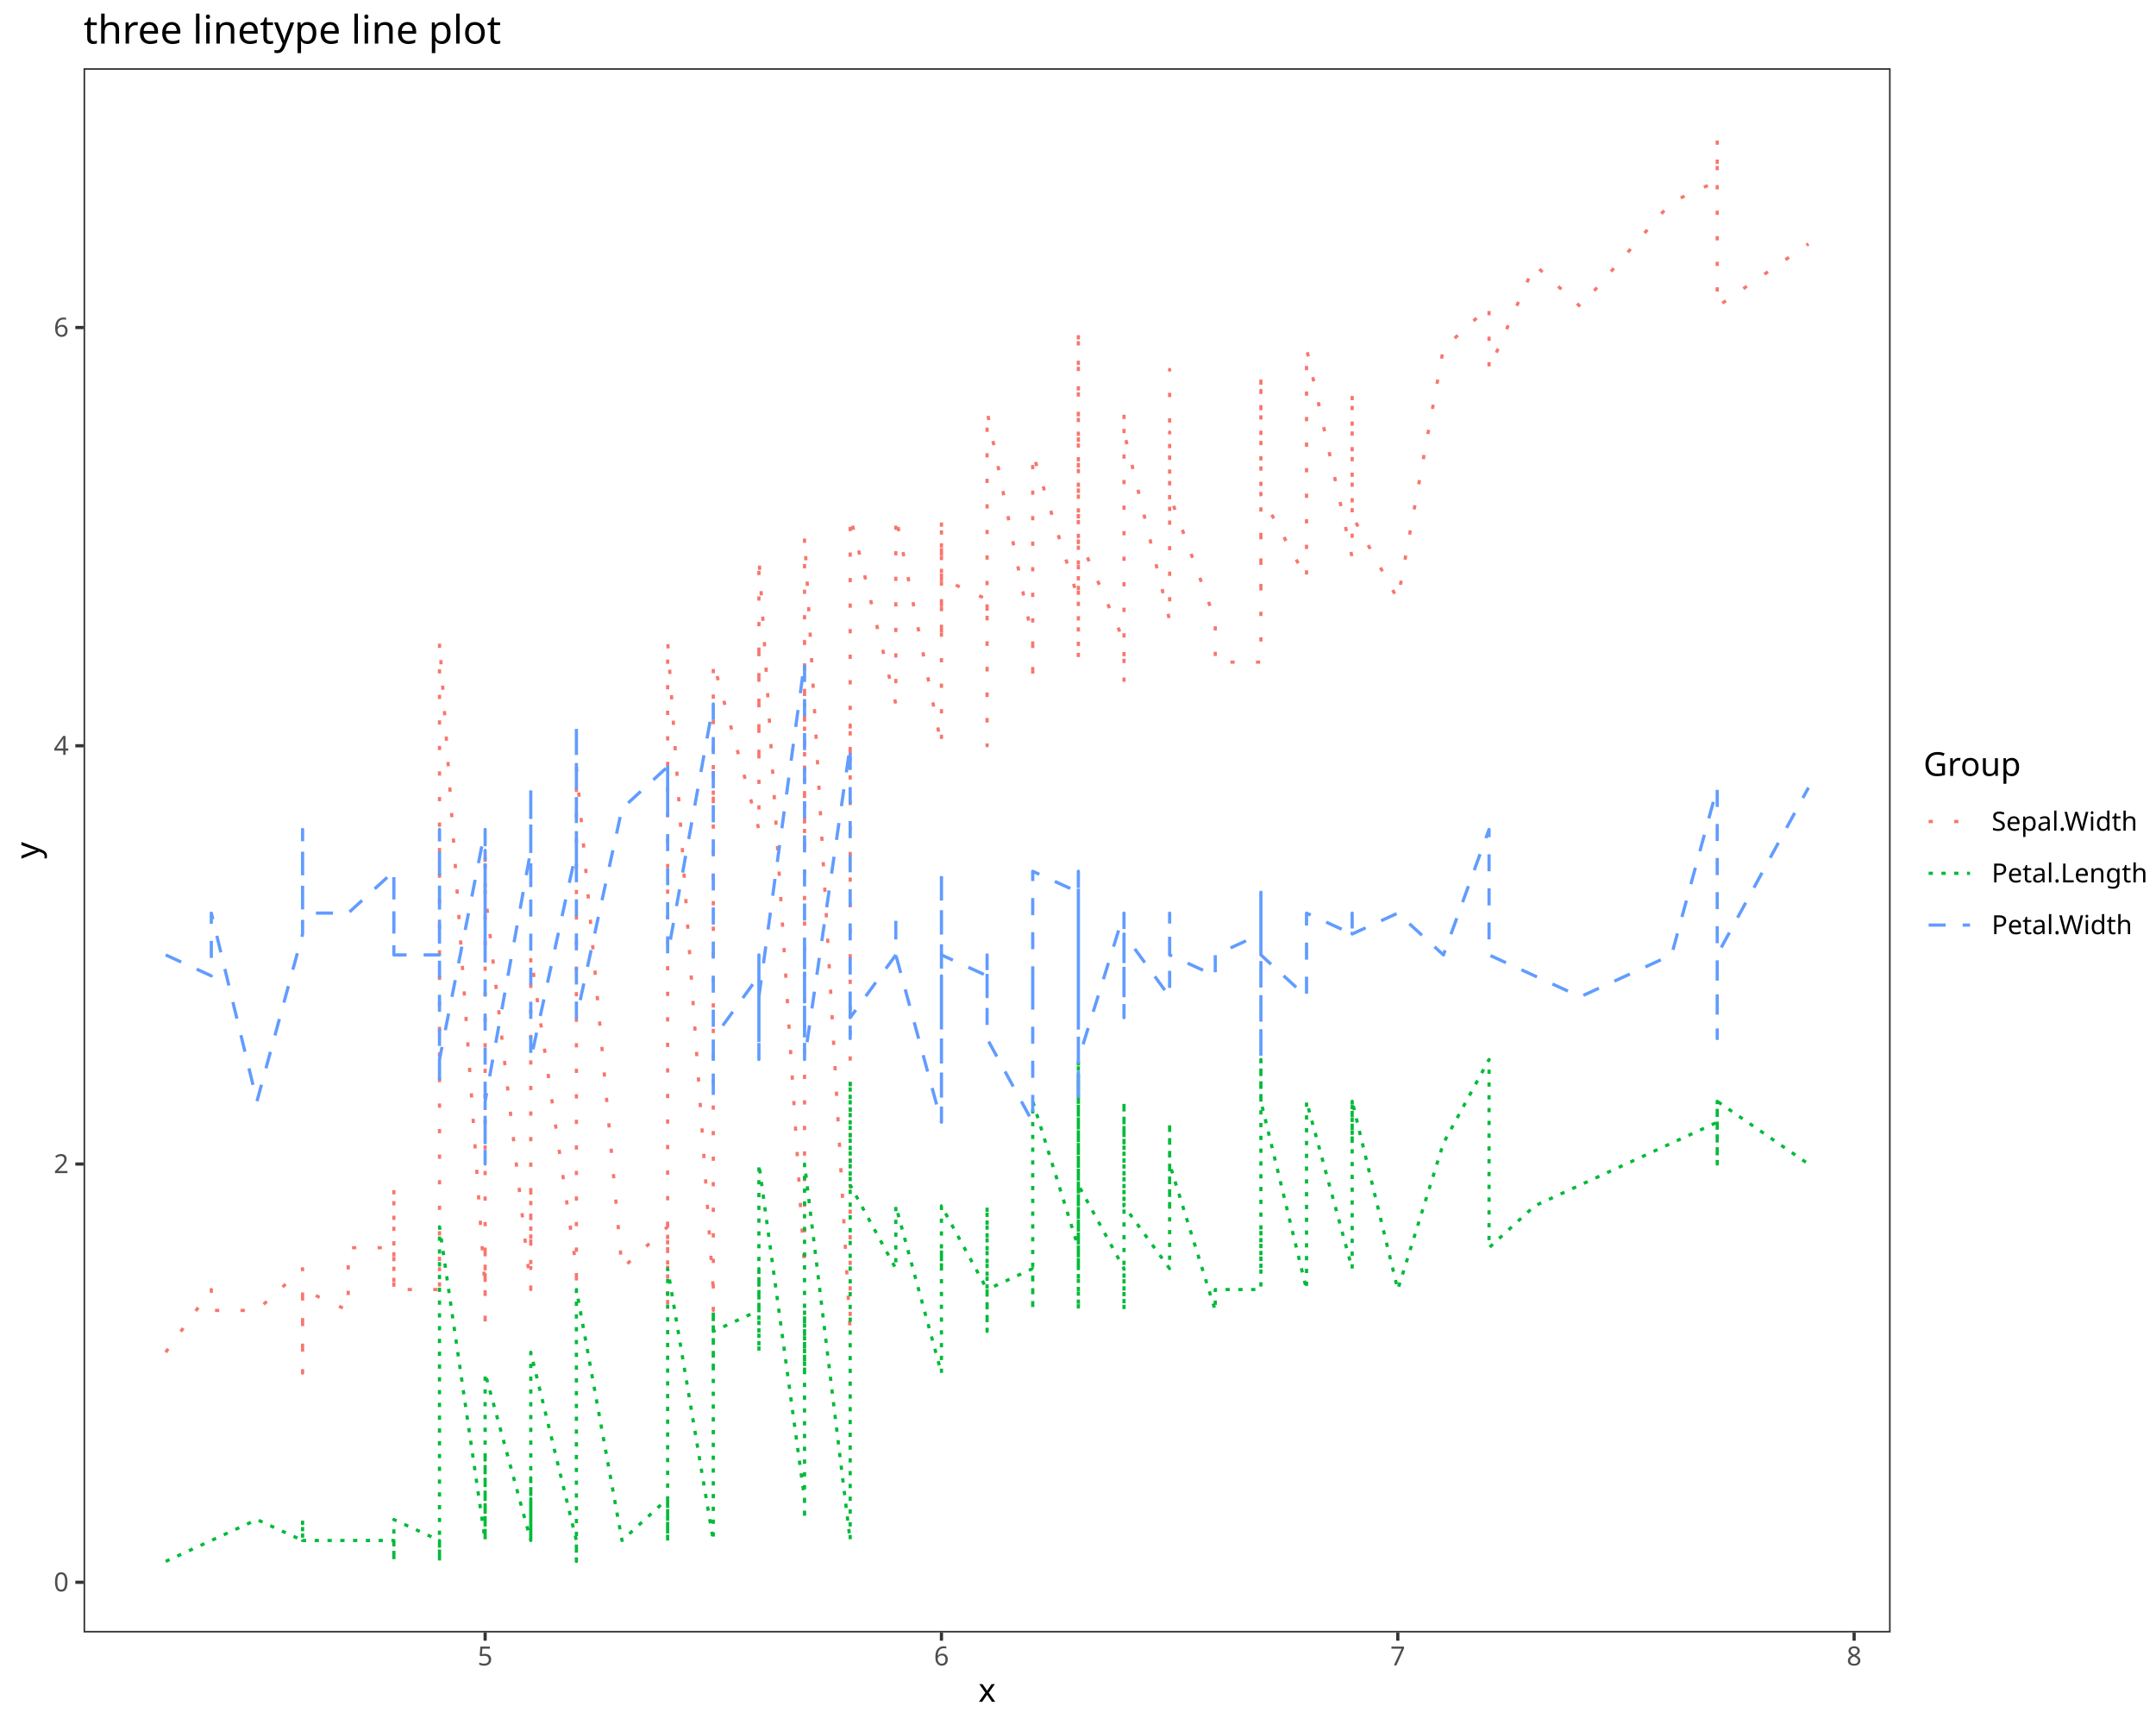
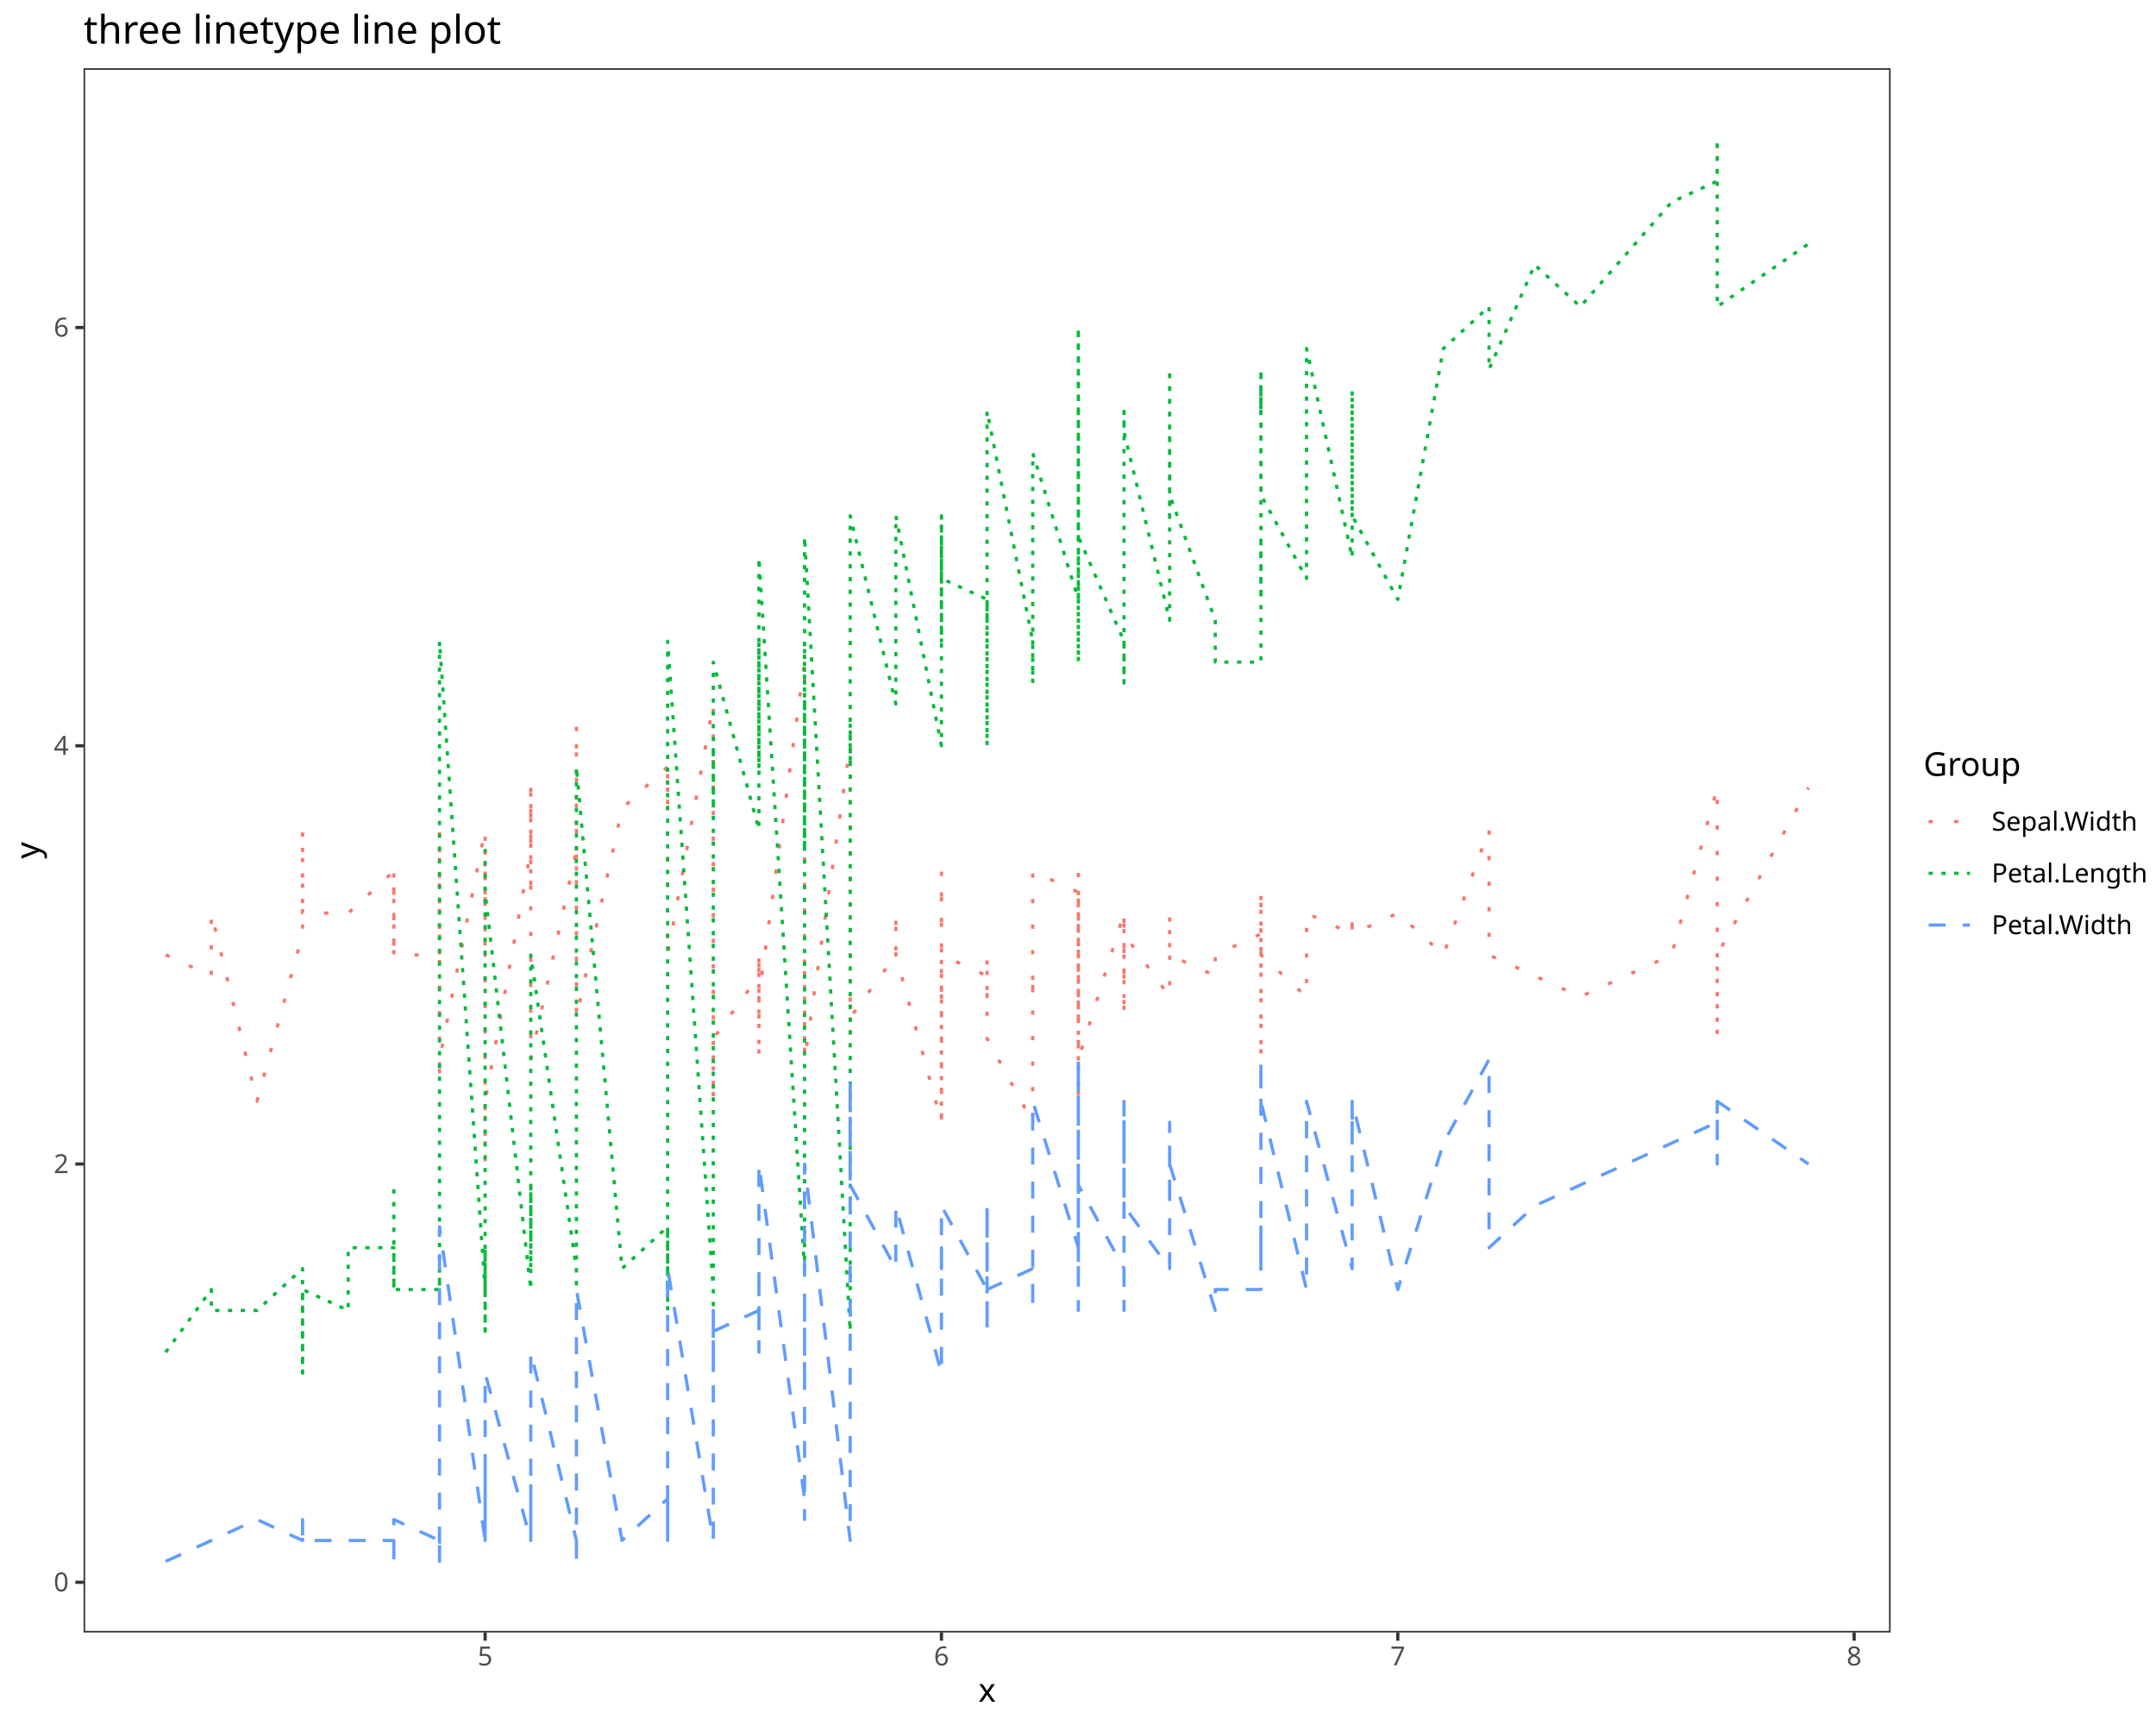
<svg xmlns="http://www.w3.org/2000/svg" class="svglite" data-engine-version="2.0" width="720.00pt" height="576.00pt" viewBox="0 0 720.00 576.00">
  <defs>
    <style type="text/css">
    .svglite line, .svglite polyline, .svglite polygon, .svglite path, .svglite rect, .svglite circle {
      fill: none;
      stroke: #000000;
      stroke-linecap: round;
      stroke-linejoin: round;
      stroke-miterlimit: 10.00;
    }
  </style>
  </defs>
  <rect width="100%" height="100%" style="stroke: none; fill: #FFFFFF;" />
  <defs>
    <clipPath id="cpMC4wMHw3MjAuMDB8MC4wMHw1NzYuMDA=">
      <rect x="0.00" y="0.00" width="720.00" height="576.00" />
    </clipPath>
  </defs>
  <g clip-path="url(#cpMC4wMHw3MjAuMDB8MC4wMHw1NzYuMDA=)">
    <rect x="0.00" y="0.00" width="720.00" height="576.00" style="stroke-width: 1.07; stroke: #FFFFFF; fill: #FFFFFF;" />
  </g>
  <defs>
    <clipPath id="cpMjcuOTB8NjMxLjM4fDIyLjc4fDU0NS4xMQ==">
      <rect x="27.90" y="22.78" width="603.48" height="522.33" />
    </clipPath>
  </defs>
  <g clip-path="url(#cpMjcuOTB8NjMxLjM4fDIyLjc4fDU0NS4xMQ==)">
    <rect x="27.90" y="22.78" width="603.48" height="522.33" style="stroke-width: 1.07; stroke: none; fill: #FFFFFF;" />
-     <polyline points="55.33,451.54 70.57,430.59 70.57,437.57 70.57,437.57 85.81,437.57 101.05,423.61 101.05,430.59 101.05,458.52 101.05,430.59 116.29,437.57 116.29,416.63 131.53,416.63 131.53,430.59 131.53,395.68 131.53,416.63 131.53,430.59 146.77,430.59 146.77,423.61 146.77,423.61 146.77,430.59 146.77,297.91 146.77,214.12 162.01,430.59 162.01,423.61 162.01,416.63 162.01,416.63 162.01,444.56 162.01,437.57 162.01,416.63 162.01,430.59 162.01,283.95 162.01,297.91 177.25,430.59 177.25,430.59 177.25,423.61 177.25,423.61 177.25,409.64 177.25,423.61 177.25,395.68 177.25,416.63 177.25,318.86 192.49,423.61 192.49,430.59 192.49,423.61 192.49,256.02 207.72,423.61 222.96,409.64 222.96,423.61 222.96,437.57 222.96,409.64 222.96,423.61 222.96,214.12 238.20,430.59 238.20,437.57 238.20,249.03 238.20,263.00 238.20,269.98 238.20,249.03 238.20,221.10 253.44,276.96 253.44,214.12 253.44,256.02 253.44,242.05 253.44,235.07 253.44,186.19 268.68,423.61 268.68,409.64 268.68,214.12 268.68,283.95 268.68,235.07 268.68,235.07 268.68,242.05 268.68,179.20 283.92,444.56 283.92,242.05 283.92,256.02 283.92,249.03 283.92,172.22 283.92,172.22 283.92,172.22 299.16,235.07 299.16,193.17 299.16,172.22 314.40,249.03 314.40,214.12 314.40,172.22 314.40,214.12 314.40,179.20 314.40,193.17 329.64,200.15 329.64,249.03 329.64,200.15 329.64,207.13 329.64,186.19 329.64,137.30 344.88,214.12 344.88,228.08 344.88,193.17 344.88,151.27 360.12,200.15 360.12,186.19 360.12,221.10 360.12,109.37 360.12,137.30 360.12,186.19 360.12,172.22 360.12,137.30 360.12,179.20 375.36,214.12 375.36,228.08 375.36,158.25 375.36,158.25 375.36,137.30 375.36,137.30 375.36,144.29 390.60,207.13 390.60,123.34 390.60,172.22 390.60,144.29 390.60,165.24 405.84,207.13 405.84,221.10 421.08,221.10 421.08,179.20 421.08,200.15 421.08,123.34 421.08,130.32 421.08,137.30 421.08,130.32 421.08,165.24 436.32,193.17 436.32,144.29 436.32,116.36 451.56,186.19 451.56,130.32 451.56,151.27 451.56,172.22 466.80,200.15 482.03,116.36 497.27,102.39 497.27,109.37 497.27,123.34 512.51,88.42 527.75,102.39 558.23,67.47 573.47,60.49 573.47,46.53 573.47,60.49 573.47,102.39 603.95,81.44 " style="stroke-width: 1.07; stroke: #F8766D; stroke-dasharray: 1.42,7.11; stroke-linecap: butt;" />
-     <polyline points="55.33,521.37 70.57,514.39 70.57,514.39 70.57,514.39 85.81,507.40 101.05,514.39 101.05,507.40 101.05,514.39 101.05,514.39 116.29,514.39 116.29,514.39 131.53,514.39 131.53,521.37 131.53,514.39 131.53,514.39 131.53,507.40 146.77,514.39 146.77,521.37 146.77,514.39 146.77,521.37 146.77,458.52 146.77,409.64 162.01,514.39 162.01,514.39 162.01,514.39 162.01,500.42 162.01,514.39 162.01,507.40 162.01,486.46 162.01,514.39 162.01,458.52 162.01,458.52 177.25,514.39 177.25,507.40 177.25,507.40 177.25,500.42 177.25,493.44 177.25,514.39 177.25,500.42 177.25,514.39 177.25,451.54 192.49,514.39 192.49,514.39 192.49,521.37 192.49,430.59 207.72,514.39 222.96,500.42 222.96,514.39 222.96,500.42 222.96,514.39 222.96,500.42 222.96,423.61 238.20,514.39 238.20,514.39 238.20,437.57 238.20,451.54 238.20,458.52 238.20,437.57 238.20,444.56 253.44,437.57 253.44,423.61 253.44,451.54 253.44,437.57 253.44,437.57 253.44,388.69 268.68,500.42 268.68,507.40 268.68,437.57 268.68,458.52 268.68,444.56 268.68,437.57 268.68,437.57 268.68,388.69 283.92,514.39 283.92,458.52 283.92,444.56 283.92,444.56 283.92,395.68 283.92,360.76 283.92,395.68 299.16,423.61 299.16,402.66 299.16,402.66 314.40,458.52 314.40,423.61 314.40,416.63 314.40,416.63 314.40,423.61 314.40,402.66 329.64,430.59 329.64,437.57 329.64,444.56 329.64,430.59 329.64,402.66 329.64,430.59 344.88,423.61 344.88,437.57 344.88,402.66 344.88,367.74 360.12,416.63 360.12,423.61 360.12,437.57 360.12,353.78 360.12,402.66 360.12,402.66 360.12,423.61 360.12,360.76 360.12,395.68 375.36,423.61 375.36,437.57 375.36,395.68 375.36,367.74 375.36,381.71 375.36,374.73 375.36,402.66 390.60,423.61 390.60,374.73 390.60,388.69 390.60,402.66 390.60,388.69 405.84,437.57 405.84,430.59 421.08,430.59 421.08,409.64 421.08,423.61 421.08,402.66 421.08,381.71 421.08,360.76 421.08,353.78 421.08,367.74 436.32,430.59 436.32,381.71 436.32,367.74 451.56,423.61 451.56,367.74 451.56,381.71 451.56,367.74 466.80,430.59 482.03,381.71 497.27,353.78 497.27,402.66 497.27,416.63 512.51,402.66 527.75,395.68 558.23,381.71 573.47,374.73 573.47,367.74 573.47,388.69 573.47,367.74 603.95,388.69 " style="stroke-width: 1.07; stroke: #00BA38; stroke-dasharray: 1.42,2.85; stroke-linecap: butt;" />
-     <polyline points="55.33,318.86 70.57,325.85 70.57,318.86 70.57,304.90 85.81,367.74 101.05,311.88 101.05,290.93 101.05,276.96 101.05,304.90 116.29,304.90 116.29,304.90 131.53,290.93 131.53,318.86 131.53,290.93 131.53,311.88 131.53,318.86 146.77,318.86 146.77,311.88 146.77,311.88 146.77,276.96 146.77,360.76 146.77,353.78 162.01,276.96 162.01,290.93 162.01,318.86 162.01,290.93 162.01,304.90 162.01,283.95 162.01,283.95 162.01,297.91 162.01,388.69 162.01,367.74 177.25,283.95 177.25,283.95 177.25,263.00 177.25,269.98 177.25,297.91 177.25,290.93 177.25,263.00 177.25,263.00 177.25,353.78 192.49,283.95 192.49,290.93 192.49,242.05 192.49,339.81 207.72,269.98 222.96,256.02 222.96,269.98 222.96,256.02 222.96,290.93 222.96,290.93 222.96,318.86 238.20,235.07 238.20,283.95 238.20,367.74 238.20,360.76 238.20,360.76 238.20,353.78 238.20,346.80 253.44,325.85 253.44,318.86 253.44,353.78 253.44,318.86 253.44,339.81 253.44,332.83 268.68,221.10 268.68,263.00 268.68,332.83 268.68,346.80 268.68,318.86 268.68,325.85 268.68,332.83 268.68,353.78 283.92,249.03 283.92,339.81 283.92,339.81 283.92,346.80 283.92,339.81 283.92,332.83 283.92,339.81 299.16,318.86 299.16,304.90 299.16,318.86 314.40,374.73 314.40,325.85 314.40,339.81 314.40,290.93 314.40,374.73 314.40,318.86 329.64,325.85 329.64,332.83 329.64,332.83 329.64,318.86 329.64,318.86 329.64,346.80 344.88,374.73 344.88,325.85 344.88,332.83 344.88,290.93 360.12,297.91 360.12,353.78 360.12,367.74 360.12,297.91 360.12,325.85 360.12,339.81 360.12,332.83 360.12,290.93 360.12,353.78 375.36,304.90 375.36,325.85 375.36,339.81 375.36,304.90 375.36,332.83 375.36,332.83 375.36,311.88 390.60,332.83 390.60,318.86 390.60,304.90 390.60,318.86 390.60,318.86 405.84,325.85 405.84,318.86 421.08,311.88 421.08,318.86 421.08,311.88 421.08,353.78 421.08,297.91 421.08,311.88 421.08,297.91 421.08,318.86 436.32,332.83 436.32,318.86 436.32,304.90 451.56,311.88 451.56,304.90 451.56,311.88 451.56,311.88 466.80,304.90 482.03,318.86 497.27,276.96 497.27,304.90 497.27,318.86 512.51,325.85 527.75,332.83 558.23,318.86 573.47,263.00 573.47,346.80 573.47,332.83 573.47,318.86 603.95,263.00 " style="stroke-width: 1.07; stroke: #619CFF; stroke-dasharray: 5.69,5.69; stroke-linecap: butt;" />
+     <polyline points="55.33,318.86 70.57,325.85 70.57,318.86 70.57,304.90 85.81,367.74 101.05,311.88 101.05,290.93 101.05,276.96 101.05,304.90 116.29,304.90 116.29,304.90 131.53,290.93 131.53,318.86 131.53,290.93 131.53,311.88 131.53,318.86 146.77,318.86 146.77,311.88 146.77,311.88 146.77,276.96 146.77,360.76 146.77,353.78 162.01,276.96 162.01,290.93 162.01,318.86 162.01,290.93 162.01,304.90 162.01,283.95 162.01,283.95 162.01,297.91 162.01,388.69 162.01,367.74 177.25,283.95 177.25,283.95 177.25,263.00 177.25,269.98 177.25,297.91 177.25,290.93 177.25,263.00 177.25,263.00 177.25,353.78 192.49,283.95 192.49,290.93 192.49,242.05 192.49,339.81 207.72,269.98 222.96,256.02 222.96,269.98 222.96,256.02 222.96,290.93 222.96,290.93 222.96,318.86 238.20,235.07 238.20,283.95 238.20,367.74 238.20,360.76 238.20,360.76 238.20,353.78 238.20,346.80 253.44,325.85 253.44,318.86 253.44,353.78 253.44,318.86 253.44,339.81 253.44,332.83 268.68,221.10 268.68,263.00 268.68,332.83 268.68,346.80 268.68,318.86 268.68,325.85 268.68,332.83 268.68,353.78 283.92,249.03 283.92,339.81 283.92,339.81 283.92,346.80 283.92,339.81 283.92,332.83 283.92,339.81 299.16,318.86 299.16,304.90 299.16,318.86 314.40,374.73 314.40,325.85 314.40,339.81 314.40,290.93 314.40,374.73 314.40,318.86 329.64,325.85 329.64,332.83 329.64,332.83 329.64,318.86 329.64,318.86 329.64,346.80 344.88,374.73 344.88,325.85 344.88,332.83 344.88,290.93 360.12,297.91 360.12,353.78 360.12,367.74 360.12,297.91 360.12,325.85 360.12,339.81 360.12,332.83 360.12,290.93 360.12,353.78 375.36,304.90 375.36,325.85 375.36,339.81 375.36,304.90 375.36,332.83 375.36,332.83 375.36,311.88 390.60,332.83 390.60,318.86 390.60,304.90 390.60,318.86 390.60,318.86 405.84,325.85 405.84,318.86 421.08,311.88 421.08,318.86 421.08,311.88 421.08,353.78 421.08,297.91 421.08,311.88 421.08,297.91 421.08,318.86 436.32,332.83 436.32,318.86 436.32,304.90 451.56,311.88 451.56,304.90 451.56,311.88 451.56,311.88 466.80,304.90 482.03,318.86 497.27,276.96 497.27,304.90 497.27,318.86 512.51,325.85 527.75,332.83 558.23,318.86 573.47,263.00 573.47,346.80 573.47,332.83 573.47,318.86 603.95,263.00 " style="stroke-width: 1.07; stroke: #F8766D; stroke-dasharray: 1.42,7.11; stroke-linecap: butt;" />
+     <polyline points="55.33,451.54 70.57,430.59 70.57,437.57 70.57,437.57 85.81,437.57 101.05,423.61 101.05,430.59 101.05,458.52 101.05,430.59 116.29,437.57 116.29,416.63 131.53,416.63 131.53,430.59 131.53,395.68 131.53,416.63 131.53,430.59 146.77,430.59 146.77,423.61 146.77,423.61 146.77,430.59 146.77,297.91 146.77,214.12 162.01,430.59 162.01,423.61 162.01,416.63 162.01,416.63 162.01,444.56 162.01,437.57 162.01,416.63 162.01,430.59 162.01,283.95 162.01,297.91 177.25,430.59 177.25,430.59 177.25,423.61 177.25,423.61 177.25,409.64 177.25,423.61 177.25,395.68 177.25,416.63 177.25,318.86 192.49,423.61 192.49,430.59 192.49,423.61 192.49,256.02 207.72,423.61 222.96,409.64 222.96,423.61 222.96,437.57 222.96,409.64 222.96,423.61 222.96,214.12 238.20,430.59 238.20,437.57 238.20,249.03 238.20,263.00 238.20,269.98 238.20,249.03 238.20,221.10 253.44,276.96 253.44,214.12 253.44,256.02 253.44,242.05 253.44,235.07 253.44,186.19 268.68,423.61 268.68,409.64 268.68,214.12 268.68,283.95 268.68,235.07 268.68,235.07 268.68,242.05 268.68,179.20 283.92,444.56 283.92,242.05 283.92,256.02 283.92,249.03 283.92,172.22 283.92,172.22 283.92,172.22 299.16,235.07 299.16,193.17 299.16,172.22 314.40,249.03 314.40,214.12 314.40,172.22 314.40,214.12 314.40,179.20 314.40,193.17 329.64,200.15 329.64,249.03 329.64,200.15 329.64,207.13 329.64,186.19 329.64,137.30 344.88,214.12 344.88,228.08 344.88,193.17 344.88,151.27 360.12,200.15 360.12,186.19 360.12,221.10 360.12,109.37 360.12,137.30 360.12,186.19 360.12,172.22 360.12,137.30 360.12,179.20 375.36,214.12 375.36,228.08 375.36,158.25 375.36,158.25 375.36,137.30 375.36,137.30 375.36,144.29 390.60,207.13 390.60,123.34 390.60,172.22 390.60,144.29 390.60,165.24 405.84,207.13 405.84,221.10 421.08,221.10 421.08,179.20 421.08,200.15 421.08,123.34 421.08,130.32 421.08,137.30 421.08,130.32 421.08,165.24 436.32,193.17 436.32,144.29 436.32,116.36 451.56,186.19 451.56,130.32 451.56,151.27 451.56,172.22 466.80,200.15 482.03,116.36 497.27,102.39 497.27,109.37 497.27,123.34 512.51,88.42 527.75,102.39 558.23,67.47 573.47,60.49 573.47,46.53 573.47,60.49 573.47,102.39 603.95,81.44 " style="stroke-width: 1.07; stroke: #00BA38; stroke-dasharray: 1.42,2.85; stroke-linecap: butt;" />
+     <polyline points="55.33,521.37 70.57,514.39 70.57,514.39 70.57,514.39 85.81,507.40 101.05,514.39 101.05,507.40 101.05,514.39 101.05,514.39 116.29,514.39 116.29,514.39 131.53,514.39 131.53,521.37 131.53,514.39 131.53,514.39 131.53,507.40 146.77,514.39 146.77,521.37 146.77,514.39 146.77,521.37 146.77,458.52 146.77,409.64 162.01,514.39 162.01,514.39 162.01,514.39 162.01,500.42 162.01,514.39 162.01,507.40 162.01,486.46 162.01,514.39 162.01,458.52 162.01,458.52 177.25,514.39 177.25,507.40 177.25,507.40 177.25,500.42 177.25,493.44 177.25,514.39 177.25,500.42 177.25,514.39 177.25,451.54 192.49,514.39 192.49,514.39 192.49,521.37 192.49,430.59 207.72,514.39 222.96,500.42 222.96,514.39 222.96,500.42 222.96,514.39 222.96,500.42 222.96,423.61 238.20,514.39 238.20,514.39 238.20,437.57 238.20,451.54 238.20,458.52 238.20,437.57 238.20,444.56 253.44,437.57 253.44,423.61 253.44,451.54 253.44,437.57 253.44,437.57 253.44,388.69 268.68,500.42 268.68,507.40 268.68,437.57 268.68,458.52 268.68,444.56 268.68,437.57 268.68,437.57 268.68,388.69 283.92,514.39 283.92,458.52 283.92,444.56 283.92,444.56 283.92,395.68 283.92,360.76 283.92,395.68 299.16,423.61 299.16,402.66 299.16,402.66 314.40,458.52 314.40,423.61 314.40,416.63 314.40,416.63 314.40,423.61 314.40,402.66 329.64,430.59 329.64,437.57 329.64,444.56 329.64,430.59 329.64,402.66 329.64,430.59 344.88,423.61 344.88,437.57 344.88,402.66 344.88,367.74 360.12,416.63 360.12,423.61 360.12,437.57 360.12,353.78 360.12,402.66 360.12,402.66 360.12,423.61 360.12,360.76 360.12,395.68 375.36,423.61 375.36,437.57 375.36,395.68 375.36,367.74 375.36,381.71 375.36,374.73 375.36,402.66 390.60,423.61 390.60,374.73 390.60,388.69 390.60,402.66 390.60,388.69 405.84,437.57 405.84,430.59 421.08,430.59 421.08,409.64 421.08,423.61 421.08,402.66 421.08,381.71 421.08,360.76 421.08,353.78 421.08,367.74 436.32,430.59 436.32,381.71 436.32,367.74 451.56,423.61 451.56,367.74 451.56,381.71 451.56,367.74 466.80,430.59 482.03,381.71 497.27,353.78 497.27,402.66 497.27,416.63 512.51,402.66 527.75,395.68 558.23,381.71 573.47,374.73 573.47,367.74 573.47,388.69 573.47,367.74 603.95,388.69 " style="stroke-width: 1.07; stroke: #619CFF; stroke-dasharray: 5.69,5.69; stroke-linecap: butt;" />
    <rect x="27.90" y="22.78" width="603.48" height="522.33" style="stroke-width: 1.07; stroke: #333333;" />
  </g>
  <g clip-path="url(#cpMC4wMHw3MjAuMDB8MC4wMHw1NzYuMDA=)">
    <text x="22.97" y="531.38" text-anchor="end" style="font-size: 8.80px; fill: #4D4D4D; font-family: sans;" textLength="4.89px" lengthAdjust="spacingAndGlyphs">0</text>
    <text x="22.97" y="391.72" text-anchor="end" style="font-size: 8.80px; fill: #4D4D4D; font-family: sans;" textLength="4.89px" lengthAdjust="spacingAndGlyphs">2</text>
    <text x="22.97" y="252.06" text-anchor="end" style="font-size: 8.80px; fill: #4D4D4D; font-family: sans;" textLength="4.89px" lengthAdjust="spacingAndGlyphs">4</text>
    <text x="22.97" y="112.40" text-anchor="end" style="font-size: 8.80px; fill: #4D4D4D; font-family: sans;" textLength="4.89px" lengthAdjust="spacingAndGlyphs">6</text>
    <polyline points="25.16,528.35 27.90,528.35 " style="stroke-width: 1.07; stroke: #333333; stroke-linecap: butt;" />
    <polyline points="25.16,388.69 27.90,388.69 " style="stroke-width: 1.07; stroke: #333333; stroke-linecap: butt;" />
    <polyline points="25.16,249.03 27.90,249.03 " style="stroke-width: 1.07; stroke: #333333; stroke-linecap: butt;" />
    <polyline points="25.16,109.37 27.90,109.37 " style="stroke-width: 1.07; stroke: #333333; stroke-linecap: butt;" />
    <polyline points="162.01,547.85 162.01,545.11 " style="stroke-width: 1.07; stroke: #333333; stroke-linecap: butt;" />
    <polyline points="314.40,547.85 314.40,545.11 " style="stroke-width: 1.07; stroke: #333333; stroke-linecap: butt;" />
    <polyline points="466.80,547.85 466.80,545.11 " style="stroke-width: 1.07; stroke: #333333; stroke-linecap: butt;" />
    <polyline points="619.19,547.85 619.19,545.11 " style="stroke-width: 1.07; stroke: #333333; stroke-linecap: butt;" />
    <text x="162.01" y="556.10" text-anchor="middle" style="font-size: 8.80px; fill: #4D4D4D; font-family: sans;" textLength="4.89px" lengthAdjust="spacingAndGlyphs">5</text>
    <text x="314.40" y="556.10" text-anchor="middle" style="font-size: 8.80px; fill: #4D4D4D; font-family: sans;" textLength="4.89px" lengthAdjust="spacingAndGlyphs">6</text>
    <text x="466.80" y="556.10" text-anchor="middle" style="font-size: 8.80px; fill: #4D4D4D; font-family: sans;" textLength="4.89px" lengthAdjust="spacingAndGlyphs">7</text>
    <text x="619.19" y="556.10" text-anchor="middle" style="font-size: 8.80px; fill: #4D4D4D; font-family: sans;" textLength="4.89px" lengthAdjust="spacingAndGlyphs">8</text>
    <text x="329.64" y="568.24" text-anchor="middle" style="font-size: 11.00px; font-family: sans;" textLength="5.50px" lengthAdjust="spacingAndGlyphs">x</text>
    <text transform="translate(13.05,283.95) rotate(-90)" text-anchor="middle" style="font-size: 11.00px; font-family: sans;" textLength="5.50px" lengthAdjust="spacingAndGlyphs">y</text>
    <rect x="642.34" y="250.36" width="72.18" height="67.17" style="stroke-width: 1.07; stroke: none; fill: #FFFFFF;" />
    <text x="642.34" y="259.07" style="font-size: 11.00px; font-family: sans;" textLength="30.58px" lengthAdjust="spacingAndGlyphs">Group</text>
    <rect x="642.34" y="265.69" width="17.28" height="17.28" style="stroke-width: 1.07; stroke: none; fill: #FFFFFF;" />
    <line x1="644.07" y1="274.33" x2="657.89" y2="274.33" style="stroke-width: 1.07; stroke: #F8766D; stroke-dasharray: 1.42,7.11; stroke-linecap: butt;" />
    <rect x="642.34" y="282.97" width="17.28" height="17.28" style="stroke-width: 1.07; stroke: none; fill: #FFFFFF;" />
    <line x1="644.07" y1="291.61" x2="657.89" y2="291.61" style="stroke-width: 1.07; stroke: #00BA38; stroke-dasharray: 1.42,2.85; stroke-linecap: butt;" />
    <rect x="642.34" y="300.25" width="17.28" height="17.28" style="stroke-width: 1.07; stroke: none; fill: #FFFFFF;" />
    <line x1="644.07" y1="308.89" x2="657.89" y2="308.89" style="stroke-width: 1.07; stroke: #619CFF; stroke-dasharray: 5.69,5.69; stroke-linecap: butt;" />
    <text x="665.10" y="277.36" style="font-size: 8.80px; font-family: sans;" textLength="47.45px" lengthAdjust="spacingAndGlyphs">Sepal.Width</text>
    <text x="665.10" y="294.64" style="font-size: 8.80px; font-family: sans;" textLength="49.42px" lengthAdjust="spacingAndGlyphs">Petal.Length</text>
    <text x="665.10" y="311.92" style="font-size: 8.80px; font-family: sans;" textLength="45.00px" lengthAdjust="spacingAndGlyphs">Petal.Width</text>
    <text x="27.90" y="14.56" style="font-size: 13.20px; font-family: sans;" textLength="128.41px" lengthAdjust="spacingAndGlyphs">three linetype line plot</text>
  </g>
</svg>
